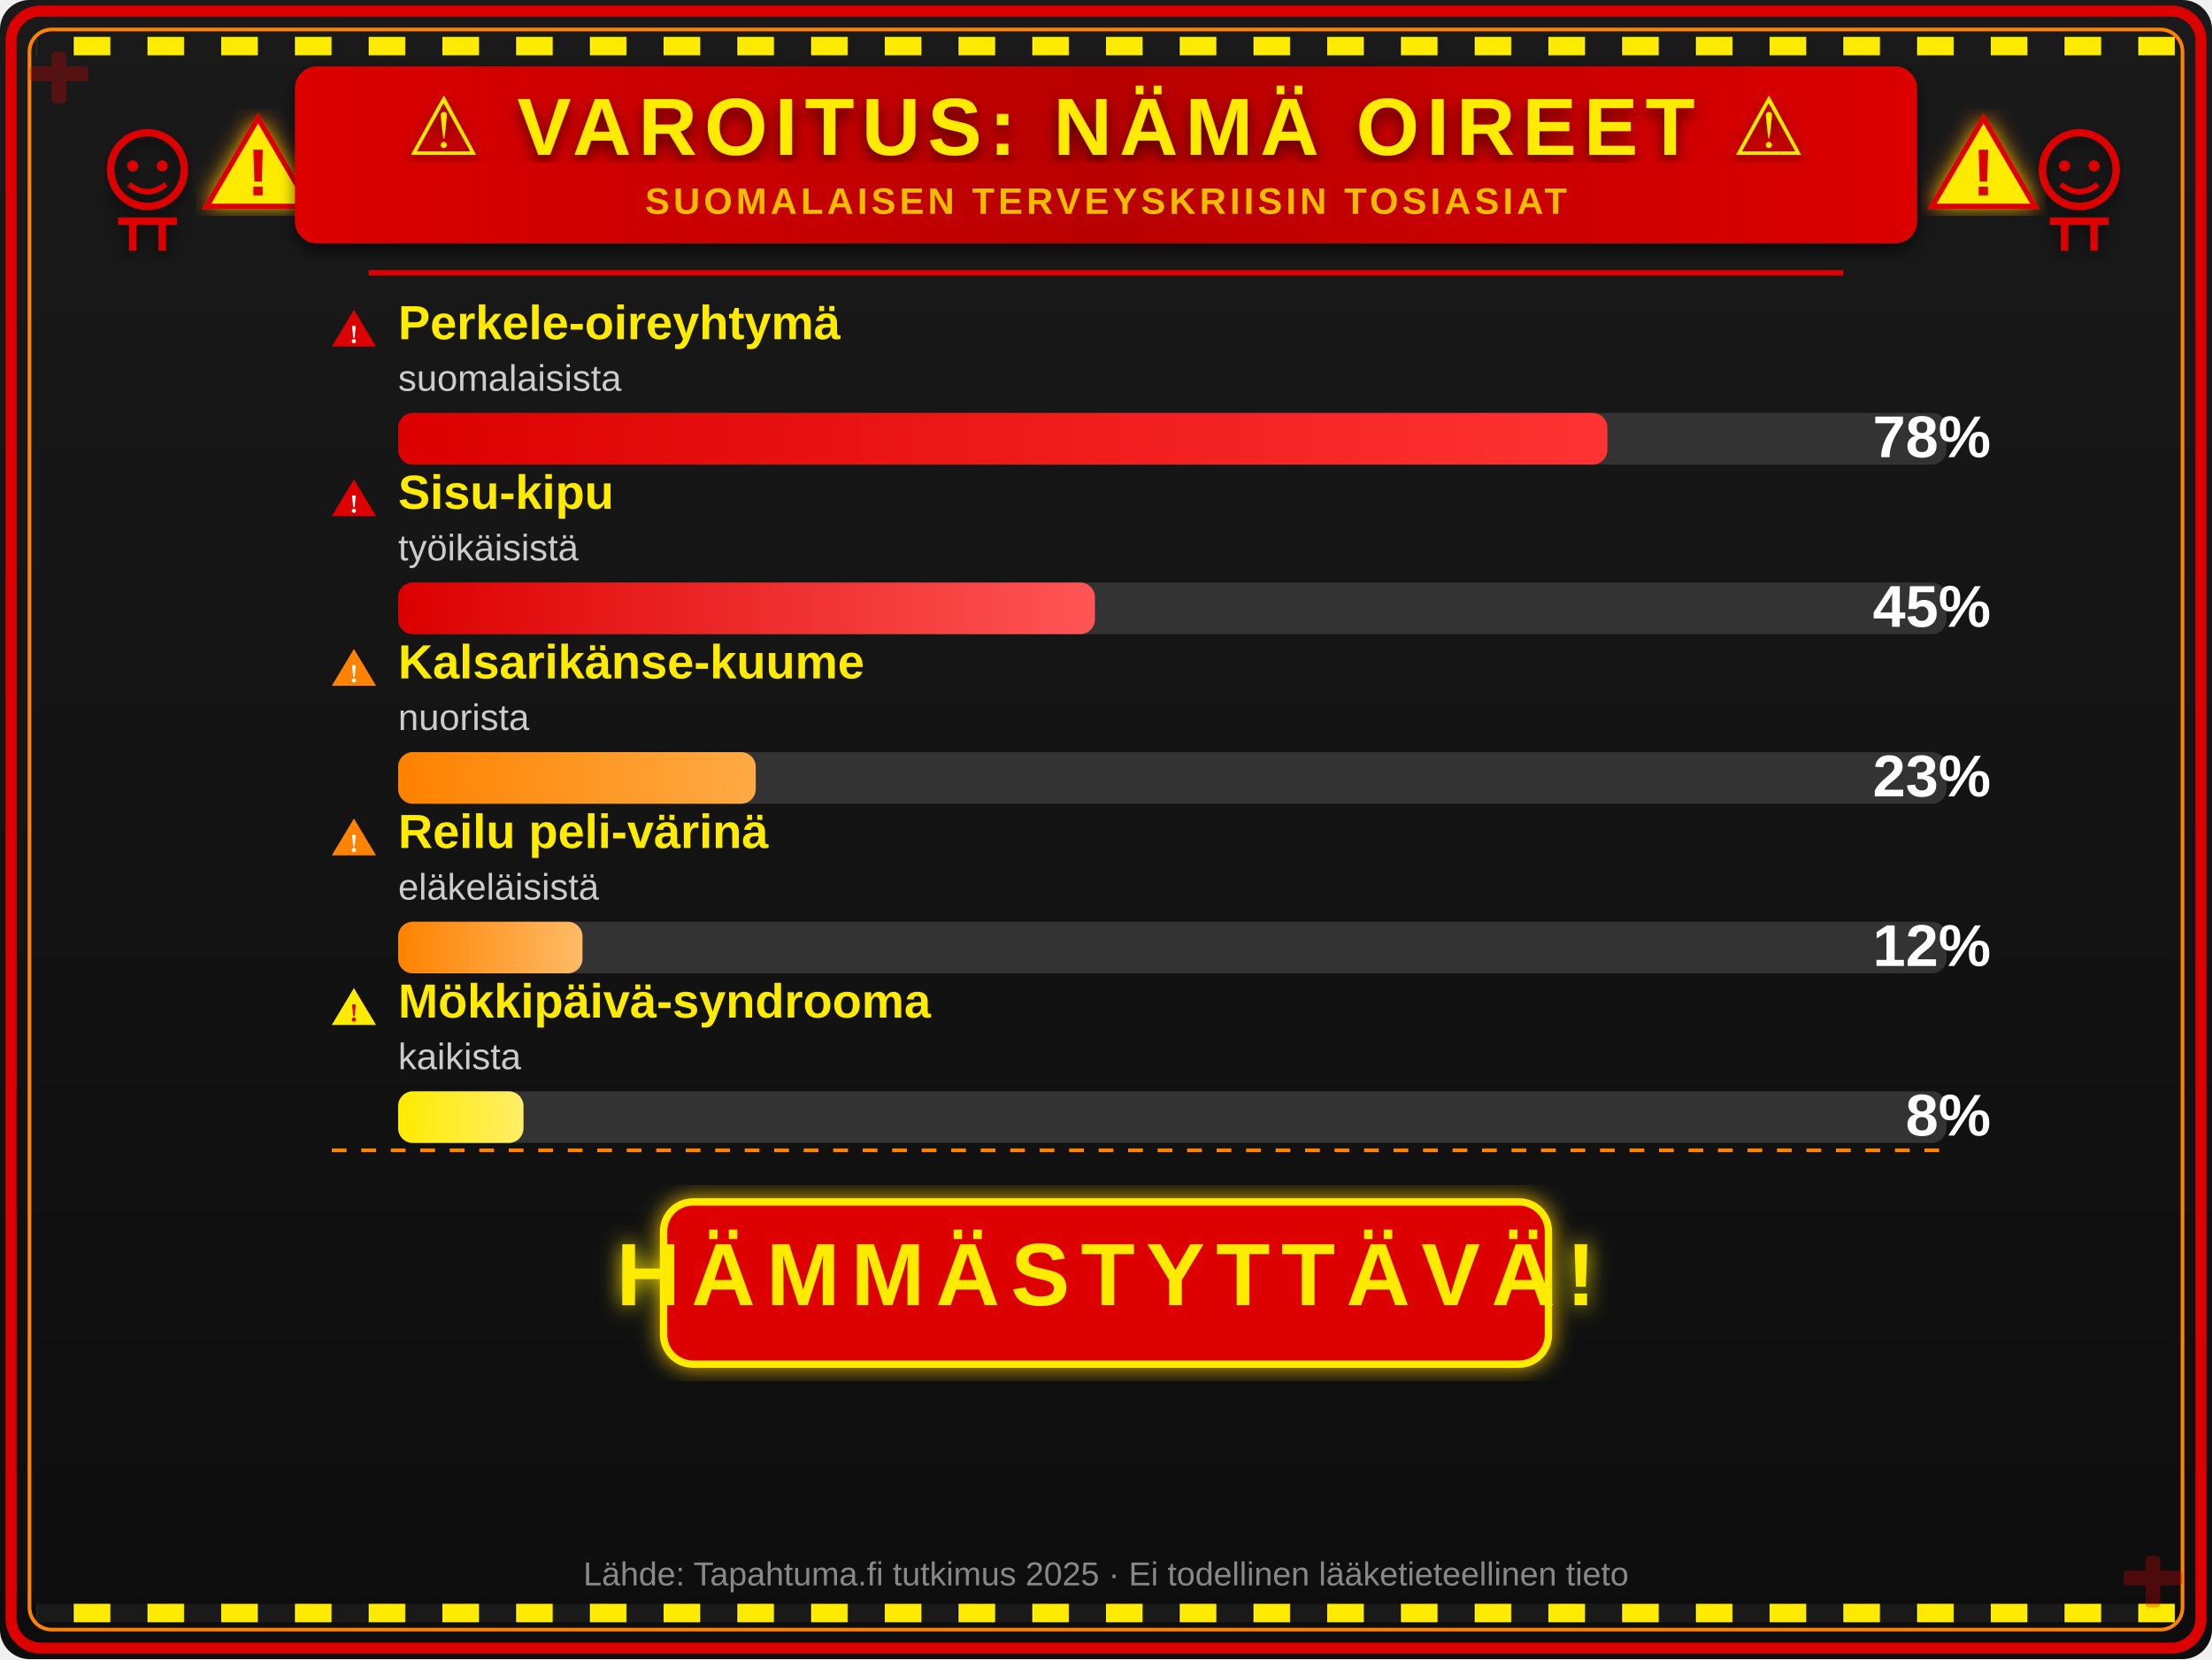
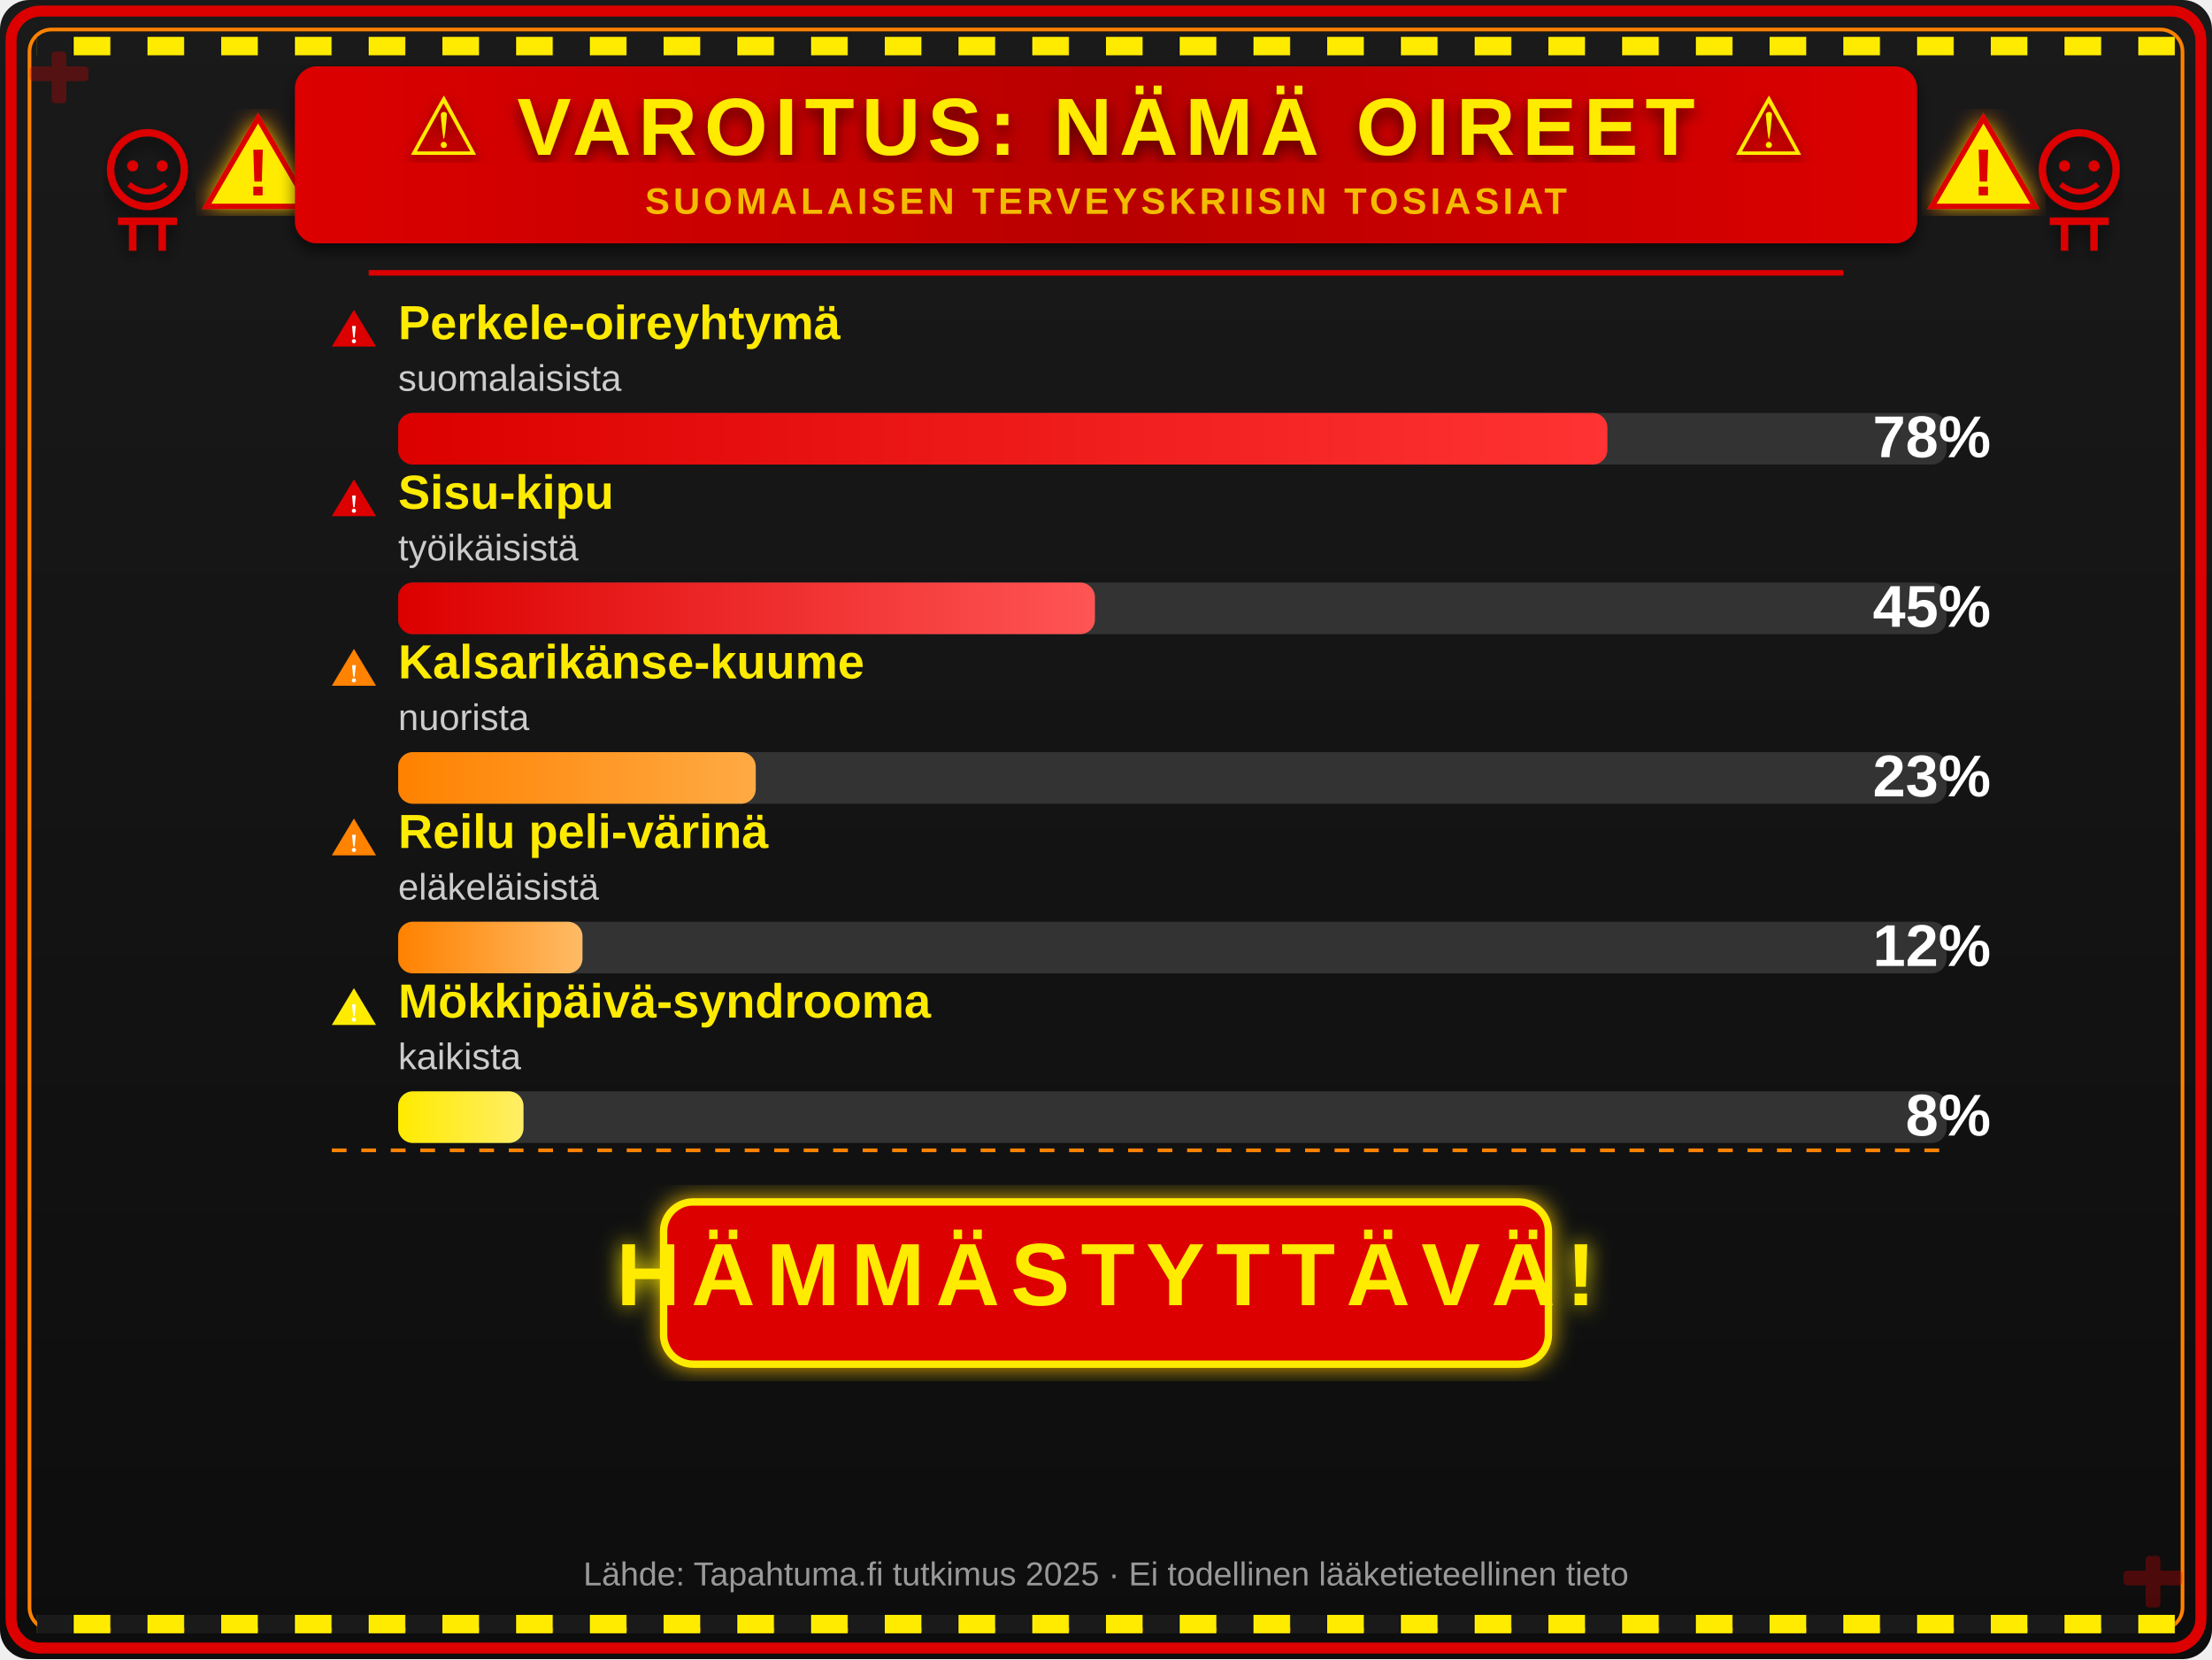
<svg xmlns="http://www.w3.org/2000/svg" viewBox="0 0 600 450" width="600" height="450">
  <defs>
    <linearGradient id="bgGrad" x1="0" y1="0" x2="0" y2="1">
      <stop offset="0%" stop-color="#1a1a1a" />
      <stop offset="100%" stop-color="#0d0d0d" />
    </linearGradient>
    <linearGradient id="barGrad78" x1="0" y1="0" x2="1" y2="0">
      <stop offset="0%" stop-color="#DC0000" />
      <stop offset="100%" stop-color="#ff3333" />
    </linearGradient>
    <linearGradient id="barGrad45" x1="0" y1="0" x2="1" y2="0">
      <stop offset="0%" stop-color="#DC0000" />
      <stop offset="100%" stop-color="#ff5555" />
    </linearGradient>
    <linearGradient id="barGrad23" x1="0" y1="0" x2="1" y2="0">
      <stop offset="0%" stop-color="#FF8200" />
      <stop offset="100%" stop-color="#ffaa44" />
    </linearGradient>
    <linearGradient id="barGrad12" x1="0" y1="0" x2="1" y2="0">
      <stop offset="0%" stop-color="#FF8200" />
      <stop offset="100%" stop-color="#ffbb66" />
    </linearGradient>
    <linearGradient id="barGrad8" x1="0" y1="0" x2="1" y2="0">
      <stop offset="0%" stop-color="#FFEB00" />
      <stop offset="100%" stop-color="#ffee66" />
    </linearGradient>
    <linearGradient id="headerGrad" x1="0" y1="0" x2="1" y2="0">
      <stop offset="0%" stop-color="#DC0000" />
      <stop offset="50%" stop-color="#b80000" />
      <stop offset="100%" stop-color="#DC0000" />
    </linearGradient>
    <filter id="glow">
      <feGaussianBlur stdDeviation="3" result="blur" />
      <feMerge>
        <feMergeNode in="blur" />
        <feMergeNode in="SourceGraphic" />
      </feMerge>
    </filter>
    <filter id="shadow">
      <feDropShadow dx="0" dy="2" stdDeviation="2" flood-color="#000" flood-opacity="0.6" />
    </filter>
  </defs>
  <rect width="600" height="450" fill="url(#bgGrad)" rx="8" />
  <rect x="3" y="3" width="594" height="444" fill="none" stroke="#DC0000" stroke-width="3" rx="8" />
  <rect x="8" y="8" width="584" height="434" fill="none" stroke="#FF8200" stroke-width="1" rx="6" />
  <pattern id="hazard" patternUnits="userSpaceOnUse" width="20" height="20">
    <rect width="10" height="20" fill="#FFEB00" />
    <rect x="10" width="10" height="20" fill="#1a1a1a" />
  </pattern>
  <rect x="10" y="10" width="580" height="5" fill="url(#hazard)" />
  <g transform="translate(28, 38)" filter="url(#shadow)">
    <circle cx="12" cy="8" r="10" fill="none" stroke="#DC0000" stroke-width="2" />
    <line x1="4" y1="22" x2="20" y2="22" stroke="#DC0000" stroke-width="2" />
    <line x1="8" y1="22" x2="8" y2="30" stroke="#DC0000" stroke-width="2" />
    <line x1="16" y1="22" x2="16" y2="30" stroke="#DC0000" stroke-width="2" />
    <circle cx="8" cy="7" r="1.5" fill="#DC0000" />
    <circle cx="16" cy="7" r="1.5" fill="#DC0000" />
    <path d="M7,12 Q12,16 17,12" fill="none" stroke="#DC0000" stroke-width="1.5" />
  </g>
  <g transform="translate(552, 38)" filter="url(#shadow)">
    <circle cx="12" cy="8" r="10" fill="none" stroke="#DC0000" stroke-width="2" />
    <line x1="4" y1="22" x2="20" y2="22" stroke="#DC0000" stroke-width="2" />
    <line x1="8" y1="22" x2="8" y2="30" stroke="#DC0000" stroke-width="2" />
    <line x1="16" y1="22" x2="16" y2="30" stroke="#DC0000" stroke-width="2" />
    <circle cx="8" cy="7" r="1.5" fill="#DC0000" />
    <circle cx="16" cy="7" r="1.5" fill="#DC0000" />
    <path d="M7,12 Q12,16 17,12" fill="none" stroke="#DC0000" stroke-width="1.5" />
  </g>
  <g transform="translate(56, 32)" filter="url(#glow)">
    <polygon points="14,0 28,24 0,24" fill="#FFEB00" stroke="#DC0000" stroke-width="1.5" />
    <text x="14" y="21" text-anchor="middle" font-size="18" font-weight="900" fill="#DC0000" font-family="Arial, sans-serif">!</text>
  </g>
  <g transform="translate(524, 32)" filter="url(#glow)">
    <polygon points="14,0 28,24 0,24" fill="#FFEB00" stroke="#DC0000" stroke-width="1.5" />
    <text x="14" y="21" text-anchor="middle" font-size="18" font-weight="900" fill="#DC0000" font-family="Arial, sans-serif">!</text>
  </g>
  <rect x="80" y="18" width="440" height="48" rx="6" fill="url(#headerGrad)" filter="url(#shadow)" />
  <text x="300" y="42" text-anchor="middle" font-size="22" font-weight="900" fill="#FFEB00" font-family="Impact, 'Arial Black', Arial, sans-serif" letter-spacing="2" filter="url(#shadow)">⚠ VAROITUS: NÄMÄ OIREET ⚠</text>
  <text x="300" y="58" text-anchor="middle" font-size="10" font-weight="700" fill="#FFEB00" opacity="0.8" font-family="Arial, sans-serif" letter-spacing="1">SUOMALAISEN TERVEYSKRIISIN TOSIASIAT</text>
  <line x1="100" y1="74" x2="500" y2="74" stroke="#DC0000" stroke-width="1.5" />
  <g transform="translate(90, 84)">
    <polygon points="6,0 12,10 0,10" fill="#DC0000" />
    <text x="6" y="9" text-anchor="middle" font-size="7" fill="#fff" font-weight="900">!</text>
    <text x="18" y="8" font-size="13" font-weight="900" fill="#FFEB00" font-family="Arial, sans-serif">Perkele-oireyhtymä</text>
    <text x="18" y="22" font-size="10" fill="#cccccc" font-family="Arial, sans-serif">suomalaisista</text>
    <rect x="18" y="28" width="420" height="14" rx="4" fill="#333" />
    <rect x="18" y="28" width="328" height="14" rx="4" fill="url(#barGrad78)" />
    <text x="450" y="40" text-anchor="end" font-size="16" font-weight="900" fill="#fff" font-family="Arial, sans-serif">78%</text>
  </g>
  <g transform="translate(90, 130)">
    <polygon points="6,0 12,10 0,10" fill="#DC0000" />
    <text x="6" y="9" text-anchor="middle" font-size="7" fill="#fff" font-weight="900">!</text>
    <text x="18" y="8" font-size="13" font-weight="900" fill="#FFEB00" font-family="Arial, sans-serif">Sisu-kipu</text>
    <text x="18" y="22" font-size="10" fill="#cccccc" font-family="Arial, sans-serif">työikäisistä</text>
    <rect x="18" y="28" width="420" height="14" rx="4" fill="#333" />
    <rect x="18" y="28" width="189" height="14" rx="4" fill="url(#barGrad45)" />
    <text x="450" y="40" text-anchor="end" font-size="16" font-weight="900" fill="#fff" font-family="Arial, sans-serif">45%</text>
  </g>
  <g transform="translate(90, 176)">
    <polygon points="6,0 12,10 0,10" fill="#FF8200" />
    <text x="6" y="9" text-anchor="middle" font-size="7" fill="#fff" font-weight="900">!</text>
    <text x="18" y="8" font-size="13" font-weight="900" fill="#FFEB00" font-family="Arial, sans-serif">Kalsarikänse-kuume</text>
    <text x="18" y="22" font-size="10" fill="#cccccc" font-family="Arial, sans-serif">nuorista</text>
    <rect x="18" y="28" width="420" height="14" rx="4" fill="#333" />
    <rect x="18" y="28" width="97" height="14" rx="4" fill="url(#barGrad23)" />
    <text x="450" y="40" text-anchor="end" font-size="16" font-weight="900" fill="#fff" font-family="Arial, sans-serif">23%</text>
  </g>
  <g transform="translate(90, 222)">
    <polygon points="6,0 12,10 0,10" fill="#FF8200" />
    <text x="6" y="9" text-anchor="middle" font-size="7" fill="#fff" font-weight="900">!</text>
    <text x="18" y="8" font-size="13" font-weight="900" fill="#FFEB00" font-family="Arial, sans-serif">Reilu peli-värinä</text>
    <text x="18" y="22" font-size="10" fill="#cccccc" font-family="Arial, sans-serif">eläkeläisistä</text>
    <rect x="18" y="28" width="420" height="14" rx="4" fill="#333" />
    <rect x="18" y="28" width="50" height="14" rx="4" fill="url(#barGrad12)" />
    <text x="450" y="40" text-anchor="end" font-size="16" font-weight="900" fill="#fff" font-family="Arial, sans-serif">12%</text>
  </g>
  <g transform="translate(90, 268)">
    <polygon points="6,0 12,10 0,10" fill="#FFEB00" />
-     <text x="6" y="9" text-anchor="middle" font-size="7" fill="#DC0000" font-weight="900">!</text>
+     <text x="6" y="9" text-anchor="middle" font-size="7" fill="#fff" font-weight="900">!</text>
    <text x="18" y="8" font-size="13" font-weight="900" fill="#FFEB00" font-family="Arial, sans-serif">Mökkipäivä-syndrooma</text>
    <text x="18" y="22" font-size="10" fill="#cccccc" font-family="Arial, sans-serif">kaikista</text>
    <rect x="18" y="28" width="420" height="14" rx="4" fill="#333" />
    <rect x="18" y="28" width="34" height="14" rx="4" fill="url(#barGrad8)" />
    <text x="450" y="40" text-anchor="end" font-size="16" font-weight="900" fill="#fff" font-family="Arial, sans-serif">8%</text>
  </g>
  <line x1="90" y1="312" x2="530" y2="312" stroke="#FF8200" stroke-width="1" stroke-dasharray="4,4" />
  <g transform="translate(180, 326)" filter="url(#glow)">
    <rect x="0" y="0" width="240" height="44" rx="8" fill="#DC0000" stroke="#FFEB00" stroke-width="2" />
    <text x="120" y="28" text-anchor="middle" font-size="24" font-weight="900" fill="#FFEB00" font-family="Impact, 'Arial Black', Arial, sans-serif" letter-spacing="3">HÄMMÄSTYTTÄVÄ!</text>
  </g>
-   <rect x="10" y="435" width="580" height="5" fill="url(#hazard)" />
-   <text x="300" y="430" text-anchor="middle" font-size="9" fill="#888" font-family="Arial, sans-serif">Lähde: Tapahtuma.fi tutkimus 2025 · Ei todellinen lääketieteellinen tieto</text>
+   <rect x="10" y="438" width="580" height="5" fill="url(#hazard)" />
+   <text x="300" y="430" text-anchor="middle" font-size="9" fill="#999" font-family="Arial, sans-serif">Lähde: Tapahtuma.fi tutkimus 2025 · Ei todellinen lääketieteellinen tieto</text>
  <g opacity="0.3" fill="#DC0000">
    <rect x="14" y="14" width="4" height="14" rx="1" />
    <rect x="8" y="18" width="16" height="4" rx="1" />
    <rect x="582" y="422" width="4" height="14" rx="1" />
    <rect x="576" y="426" width="16" height="4" rx="1" />
  </g>
</svg>
